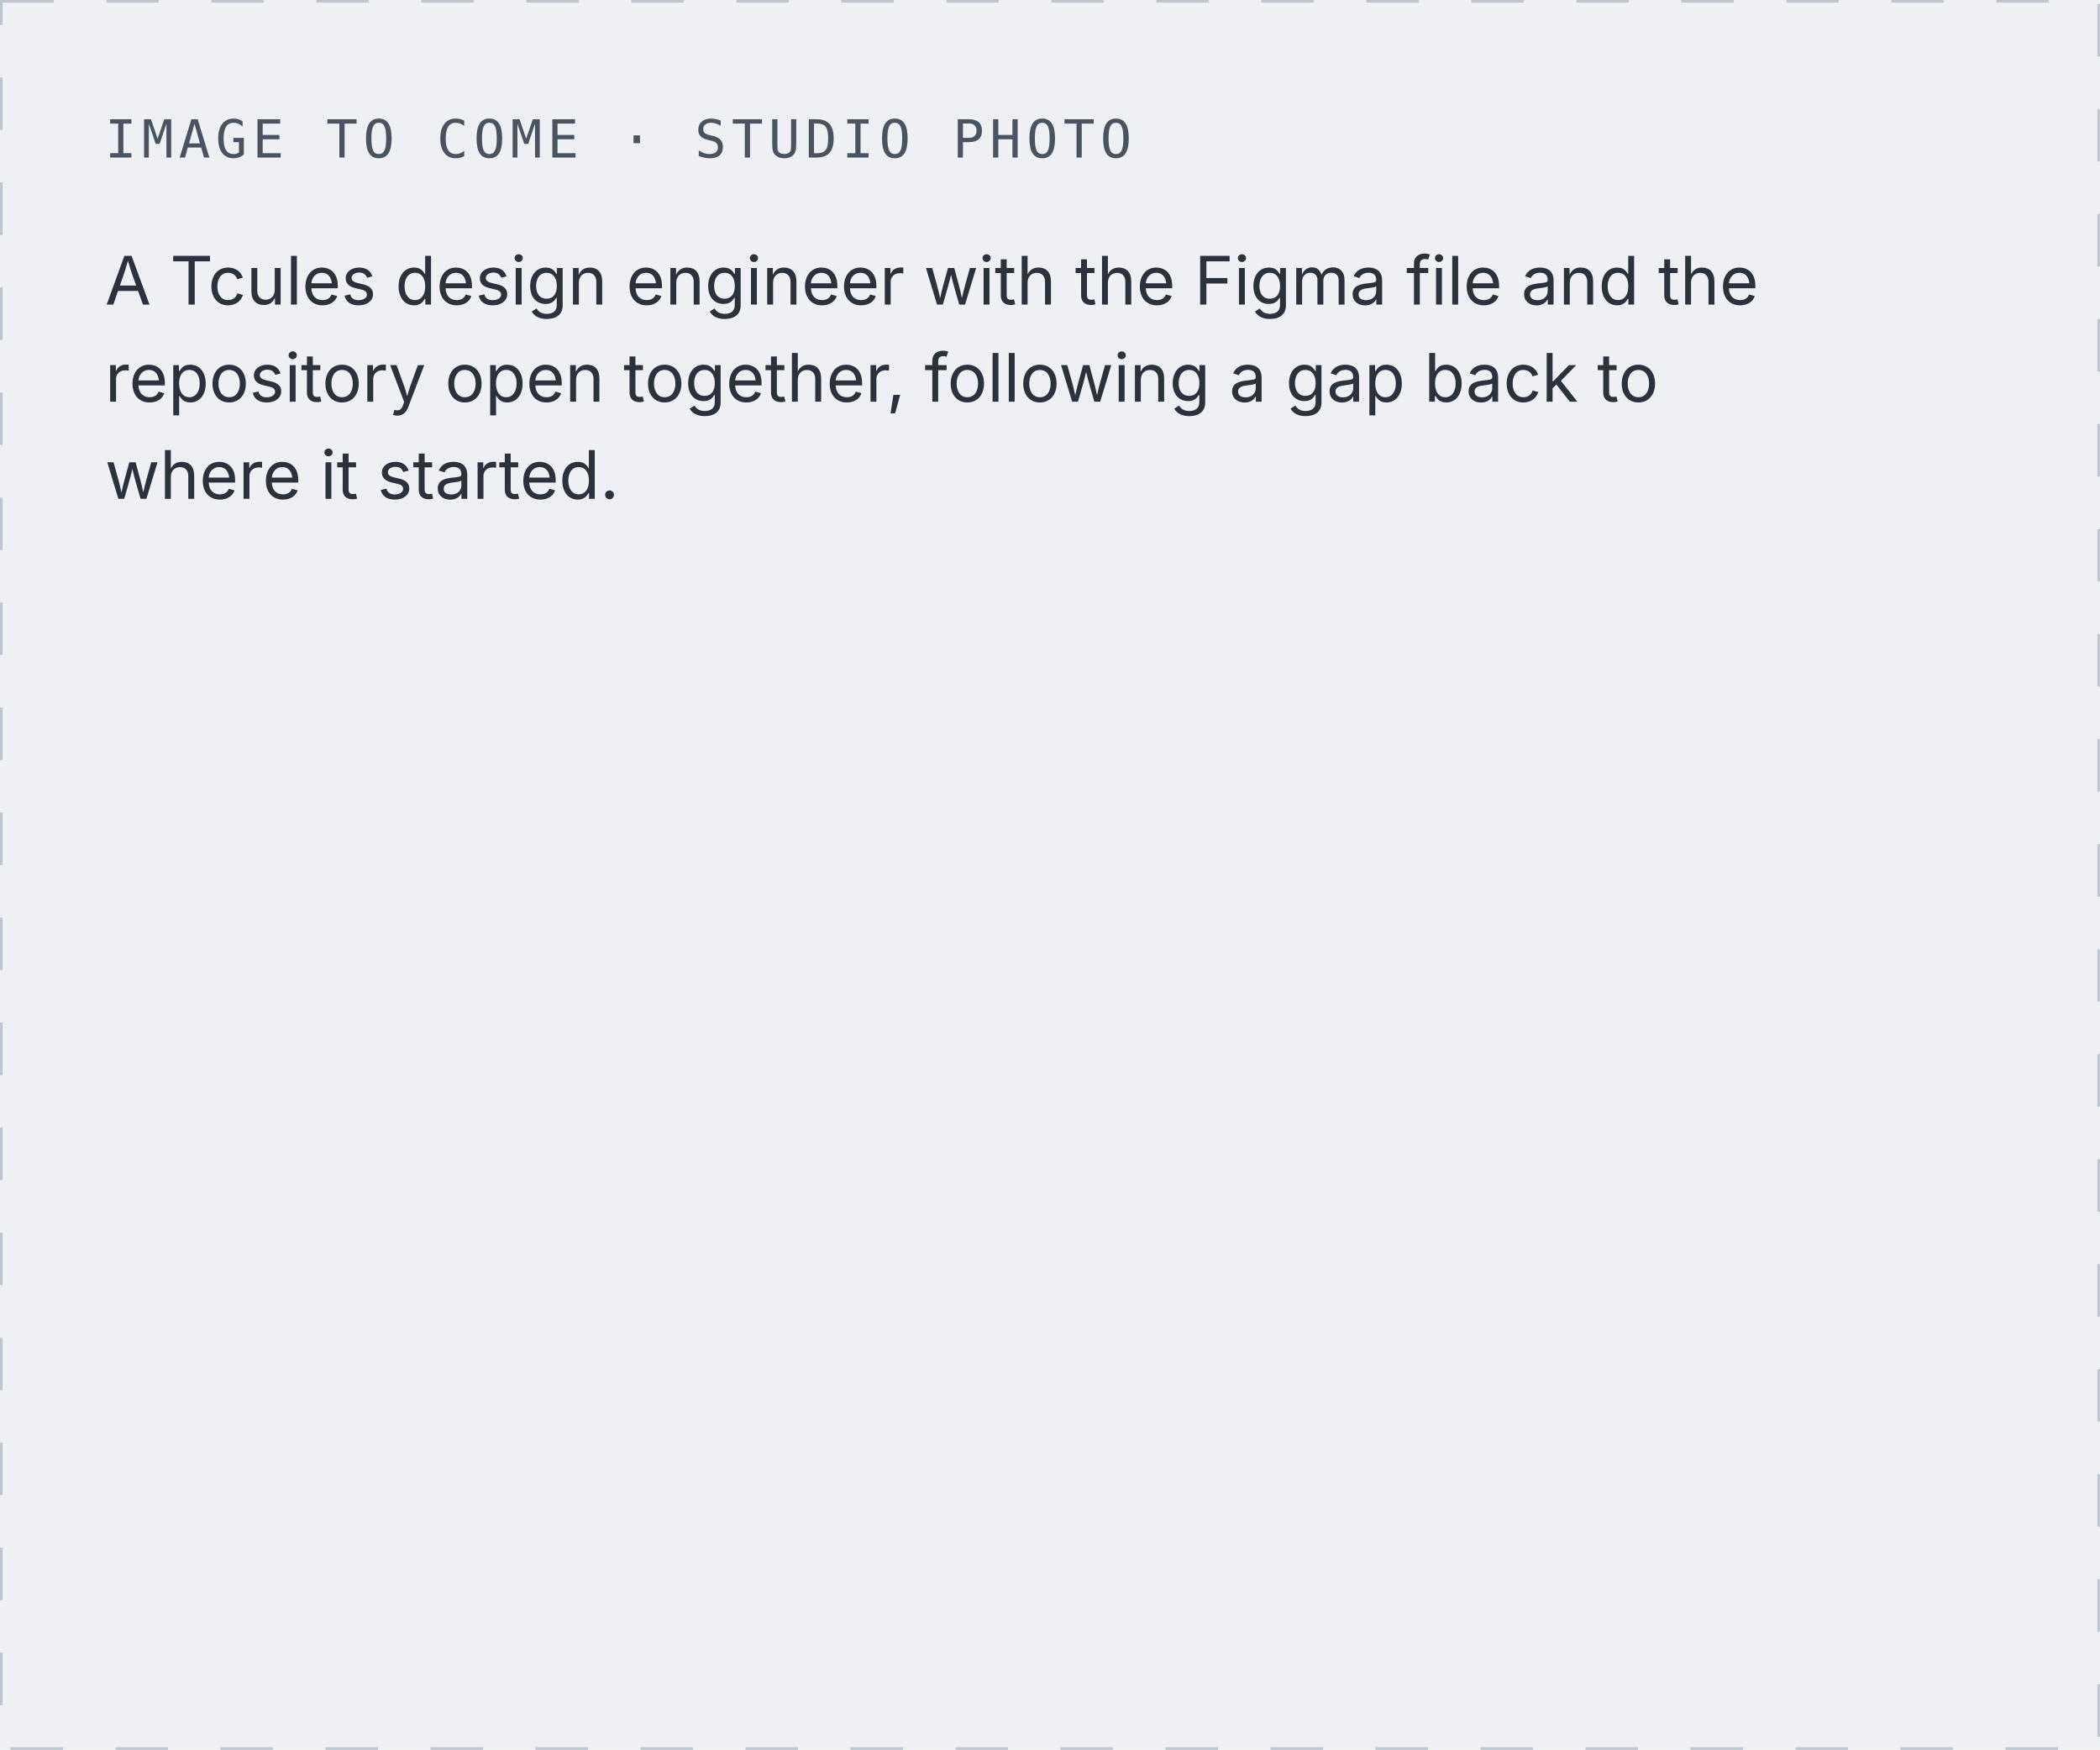
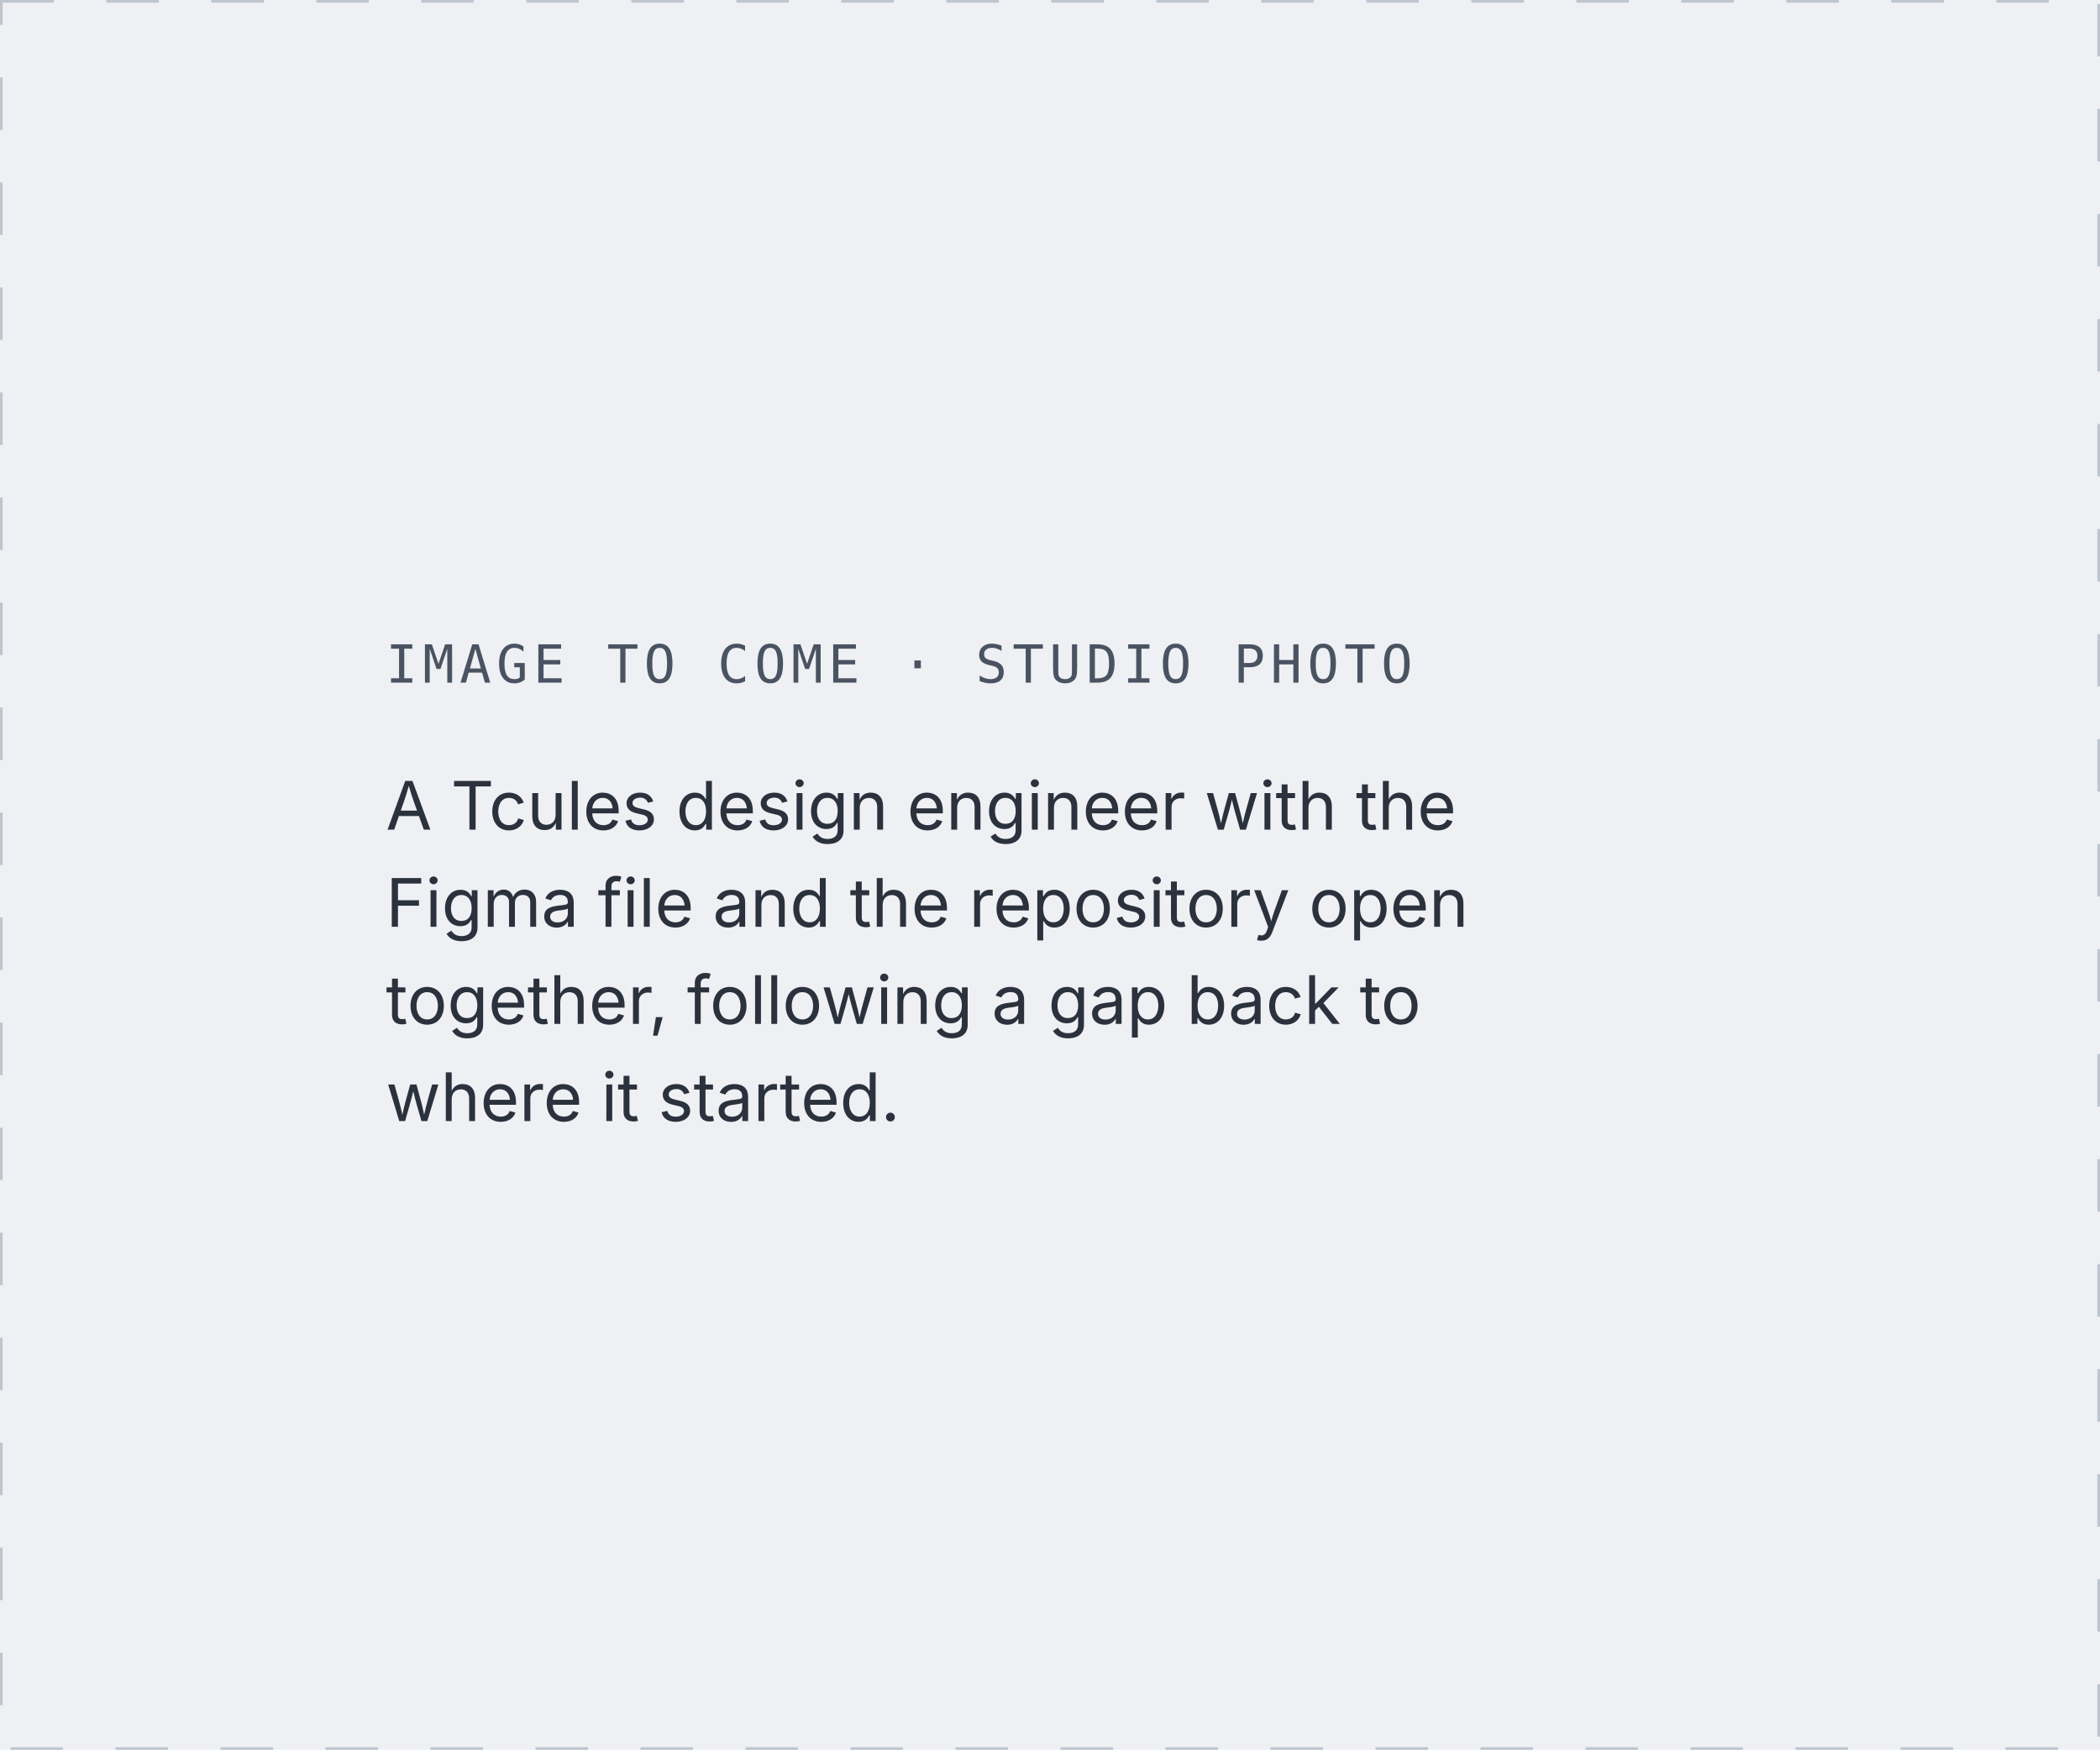
<svg xmlns="http://www.w3.org/2000/svg" viewBox="0 0 1600 1333" width="1600" height="1333" role="img" aria-label="Image to come · studio photo">
  <rect width="1600" height="1333" fill="#EEF0F3" />
  <rect x="1" y="1" width="1598" height="1331" fill="none" stroke="#BFC5CF" stroke-width="2" stroke-dasharray="40 40" />
-   <text x="80" y="120" font-family="ui-monospace, Menlo, Consolas, monospace" font-size="40" letter-spacing="4.0" fill="#4A5361">IMAGE TO COME · STUDIO PHOTO</text>
-   <text x="80" y="232" font-family="system-ui, -apple-system, Segoe UI, sans-serif" font-size="51" fill="#2B323D">
-     <tspan x="80" dy="0">A Tcules design engineer with the Figma file and the</tspan>
-     <tspan x="80" dy="74">repository open together, following a gap back to</tspan>
-     <tspan x="80" dy="74">where it started.</tspan>
+   <text x="294" y="520" font-family="ui-monospace, Menlo, Consolas, monospace" font-size="40" letter-spacing="4.0" fill="#4A5361">IMAGE TO COME · STUDIO PHOTO</text>
+   <text x="294" y="632" font-family="system-ui, -apple-system, Segoe UI, sans-serif" font-size="51" fill="#2B323D">
+     <tspan x="294" dy="0">A Tcules design engineer with the</tspan>
+     <tspan x="294" dy="74">Figma file and the repository open</tspan>
+     <tspan x="294" dy="74">together, following a gap back to</tspan>
+     <tspan x="294" dy="74">where it started.</tspan>
  </text>
</svg>
